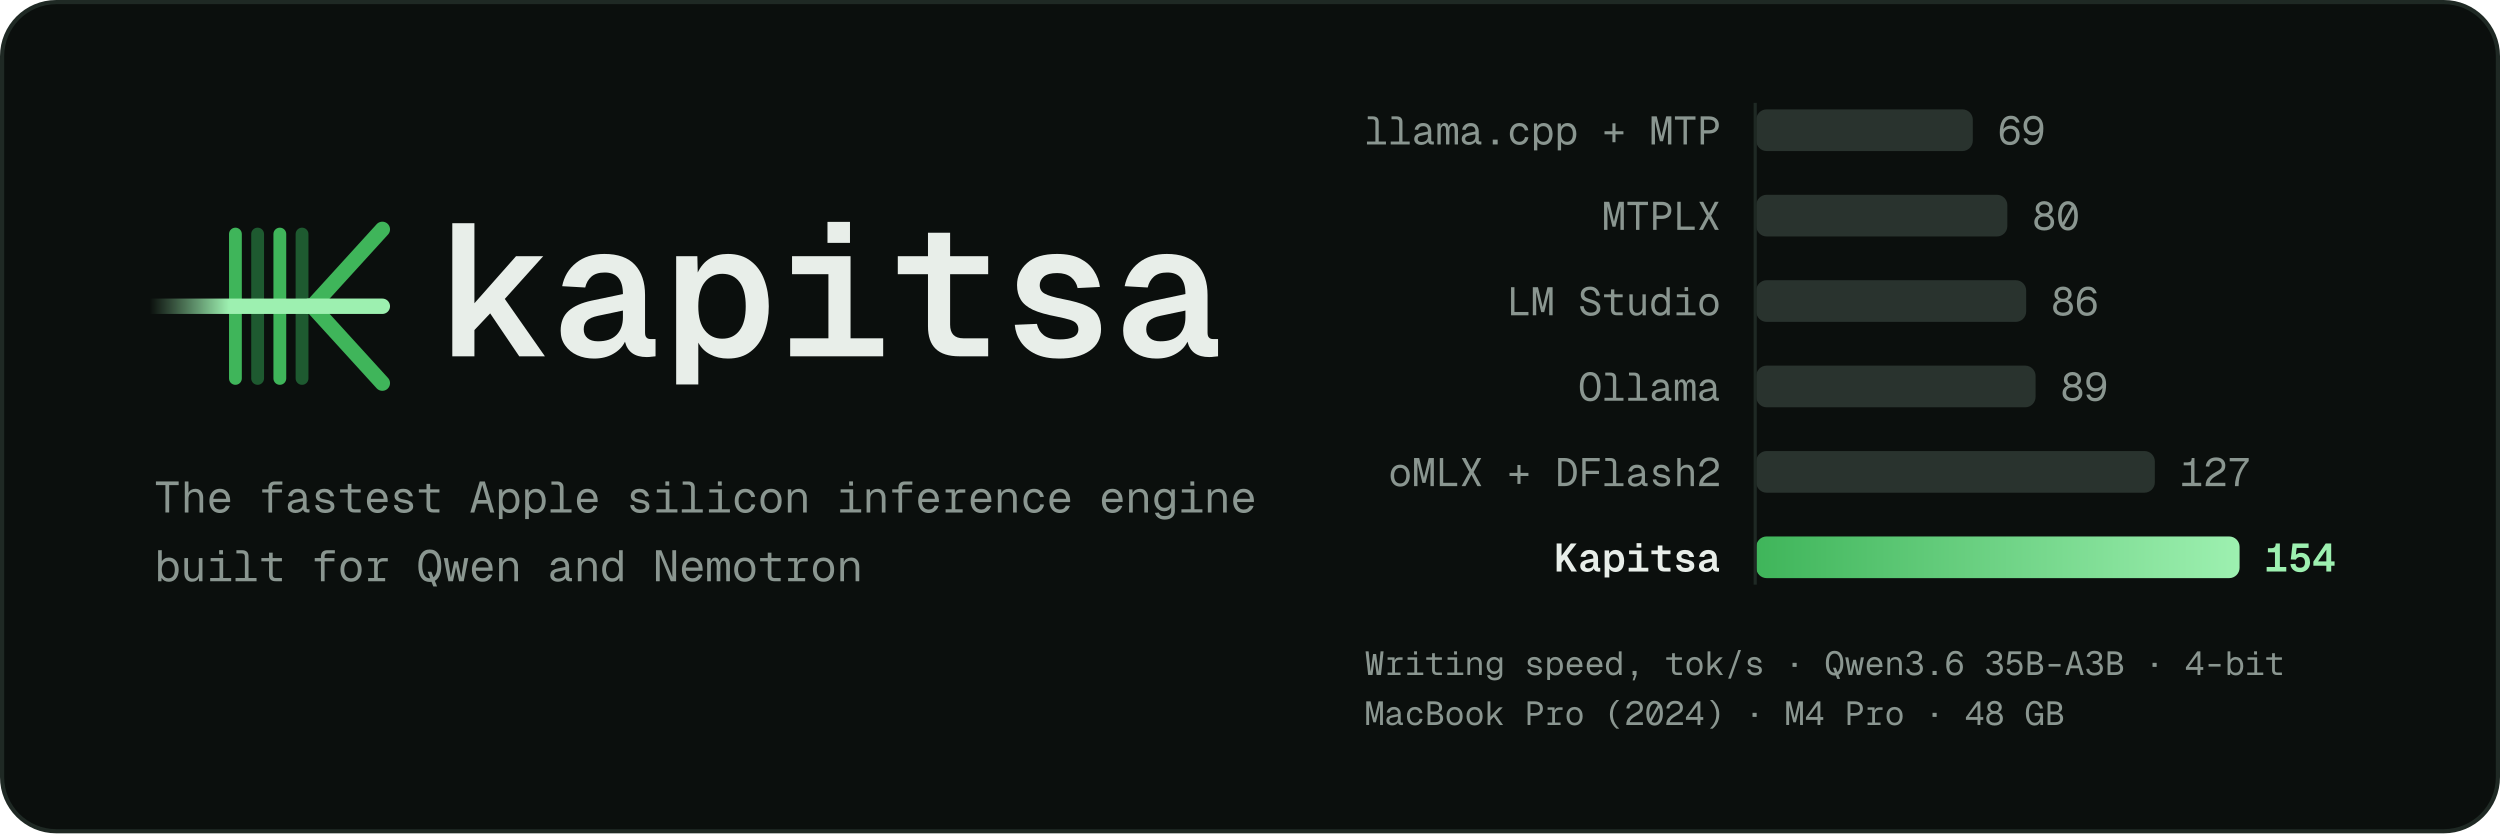
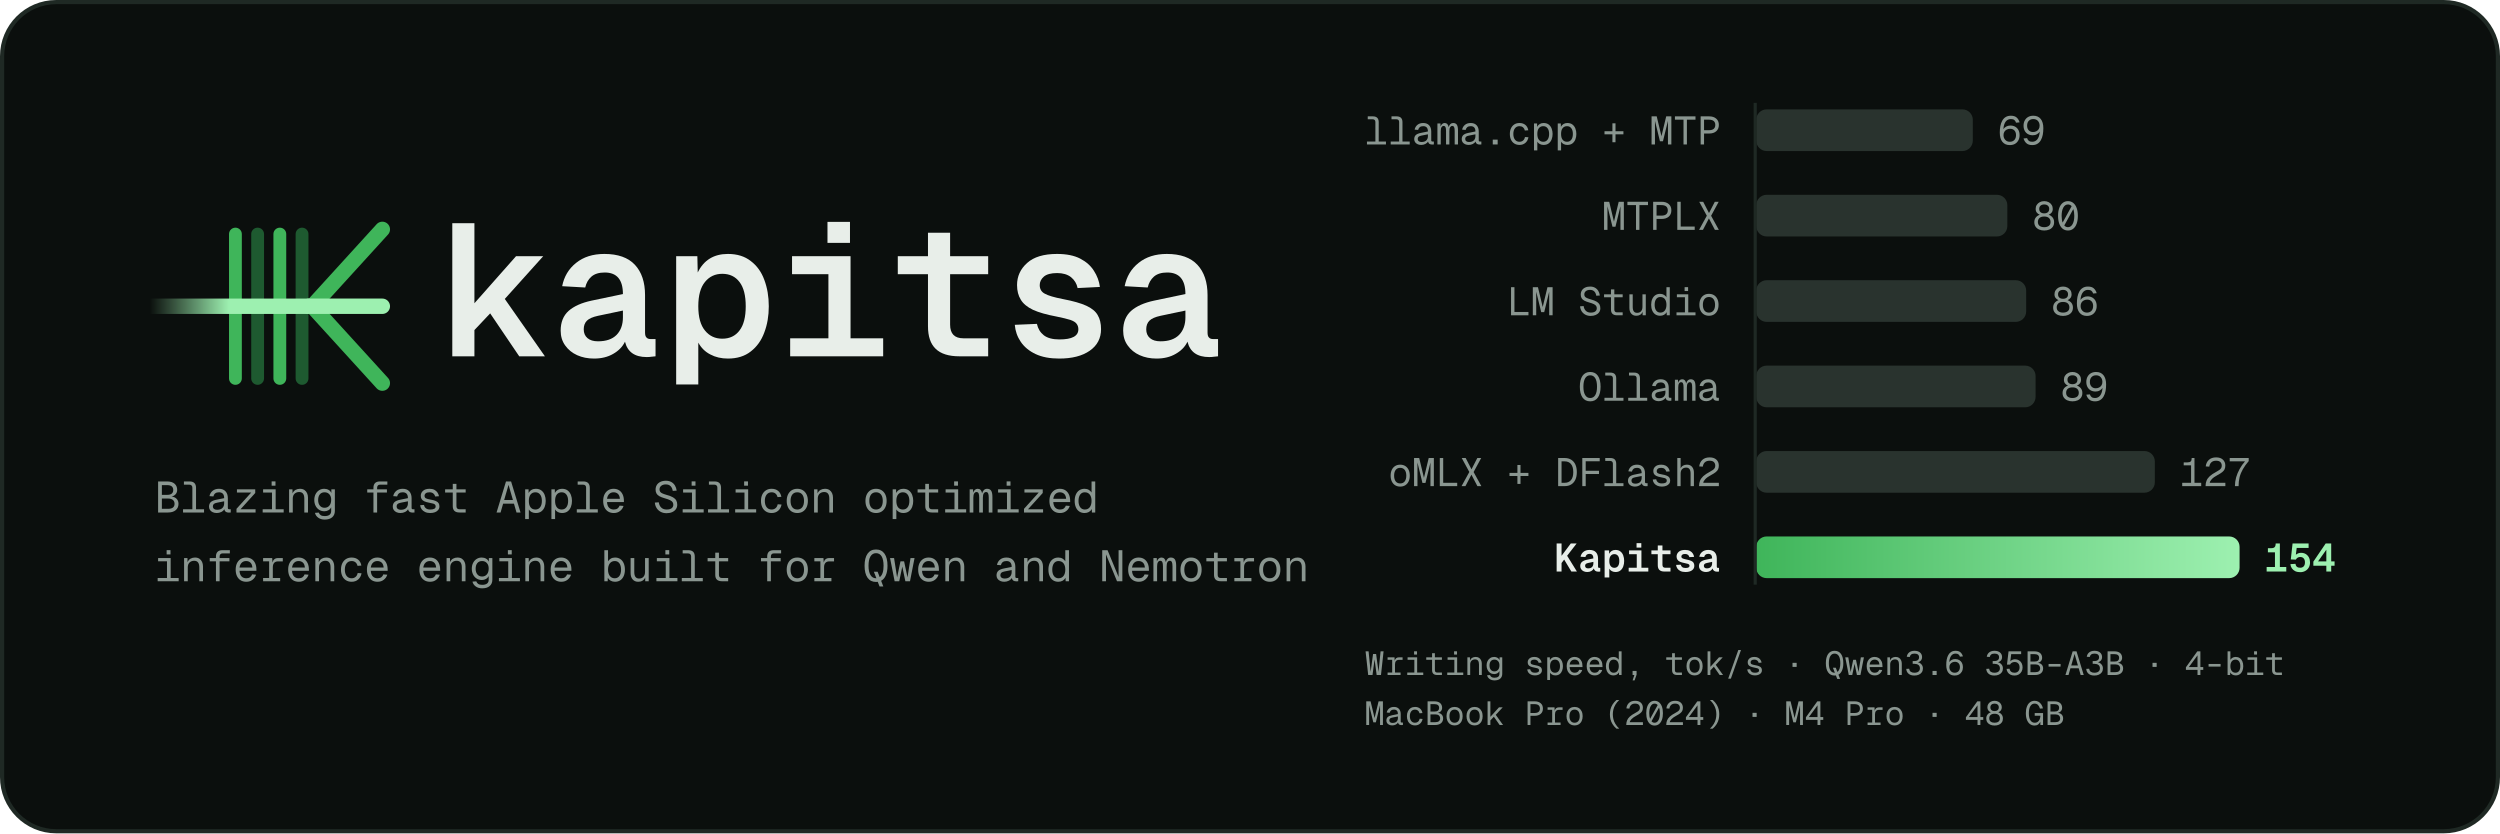
<svg xmlns="http://www.w3.org/2000/svg" width="1200" height="400" viewBox="0 0 1200 400" role="img" aria-labelledby="t d">
  <defs>
    <linearGradient id="hwin" x1="0" x2="46.25" y1="0" y2="0" gradientUnits="userSpaceOnUse">
      <stop offset="0" stop-color="#9DF0B0" stop-opacity="0" />
      <stop offset="1" stop-color="#9DF0B0" />
    </linearGradient>
    <linearGradient id="hwk" x1="0" x2="1" y1="0" y2="0">
      <stop offset="0" stop-color="#3FB55A" />
      <stop offset="1" stop-color="#9DF0B0" />
    </linearGradient>
    <path id="gs0" d="m70 0v710h118v-427l222 251h145l-205-228 214-306h-137l-155 229-84-89v-140z" />
    <path id="gs1" d="m226-12q-50 0-90 18-40 18-64 52-24 33-24 79 0 67 42 105 43 38 123 55l167 35q0 115-97 115-46 0-71-22-25-22-33-58l-123 7q15 77 74 124 59 48 151 48 109 0 163-58 54-58 54-162v-199q0-20 8-27 7-8 22-8h26v-92q-6-1-20-2-13-2-27-2-96 0-116 82-19-40-63-65-43-25-102-25zm21 92q65 0 99 34 34 35 34 94v36l-133-28q-42-9-59-26-17-17-17-46 0-30 20-47 20-17 56-17z" />
    <path id="gs2" d="m64-150v684h113l2-87q48 99 161 99 74 0 122-38 49-37 72-100 24-64 24-141 0-77-24-140-23-63-72-101-48-38-122-38-53 0-94 22-41 21-64 63v-223zm246 244q59 0 92 44 33 43 33 129 0 86-33 129-33 44-92 44-57 0-92-43-36-43-36-130 0-87 36-130 35-43 92-43z" />
    <path id="gs3" d="m72 0v96h204v342h-194v96h312v-438h174v-96zm199 605v112h120v-112z" />
    <path id="gs4" d="m375 0q-86 0-127 40-41 39-41 120v278h-161v96h161v125h118v-125h203v-96h-203v-269q0-73 71-73h132v-96z" />
    <path id="gs5" d="m307-12q-75 0-126 24-51 24-79 65-28 41-32 91l118 5q8-38 37-61 29-22 83-22 101 0 101 54 0 17-9 29-8 12-33 21-25 8-74 18-80 15-126 36-46 22-65 54-20 32-20 78 0 70 54 118 53 48 159 48 76 0 124-25 48-25 73-65 26-40 32-86l-119-6q-7 35-35 58-28 22-74 22-49 0-71-19-22-19-22-45 0-32 27-46 26-15 98-29 79-15 123-35 44-20 61-50 18-30 18-75 0-73-60-115-60-42-163-42z" />
-     <path id="gr6" d="m257 0v626h-217v84h520v-84h-217v-626z" />
-     <path id="gr7" d="m100 0v710h84v-263q21 49 63 72 42 23 96 23 86 0 131-56 46-56 46-145v-341h-84v317q0 151-111 151-64 0-103-39-38-39-38-113v-316z" />
-     <path id="gr8" d="m306-12q-75 0-130 34-54 34-84 96-29 63-29 147 0 84 29 146 30 62 84 97 53 34 126 34 69 0 122-32 53-33 83-95 30-62 30-151v-25h-386q5-85 45-128 41-43 110-43 52 0 86 24 33 25 46 65l90-7q-21-71-80-116-58-46-142-46zm-155 325h294q-6 77-45 113-39 36-98 36-61 0-100-38-40-37-51-111z" />
-     <path id="gr9" d="m212 0v456h-142v74h142v34q0 71 36 108 37 38 112 38h170v-74h-170q-31 0-48-20-16-19-16-52v-34h224v-74h-224v-456z" />
-     <path id="gra" d="m230-12q-50 0-90 18-40 18-63 50-23 33-23 76 0 68 40 106 41 37 128 54l178 36q0 68-30 101-31 33-88 33-55 0-86-24-31-25-43-71l-89 7q15 75 72 122 56 46 146 46 96 0 149-58 53-57 53-158v-220q0-18 8-25 8-7 24-7h34v-74q-16-2-44-2-42 0-68 17-25 17-34 55l-1 5q-21-39-69-63-47-24-104-24zm8 74q81 0 122 41 40 41 40 107v46l-162-32q-54-10-75-30-21-21-21-54 0-37 26-58 25-20 70-20z" />
-     <path id="grb" d="m310-12q-69 0-119 24-50 24-79 64-28 41-32 91l88 6q8-49 44-77 35-28 98-28 59 0 92 17 32 17 32 53 0 23-11 38-11 15-41 26-30 10-88 20-77 14-120 34-44 21-62 52-18 31-18 74 0 69 52 114 52 46 149 46 66 0 111-24 44-23 70-62 26-38 34-84l-88-6q-9 42-42 69-32 27-86 27-58 0-86-23-28-23-28-57 0-40 30-57 30-17 102-29 82-13 127-34 45-20 63-50 18-30 18-74 0-47-28-80-27-34-74-52-48-18-108-18z" />
-     <path id="grc" d="m378 0q-153 0-153 146v310h-175v74h175v124h84v-124h211v-74h-211v-310q0-72 69-72h142v-74z" />
-     <path id="grd" d="m26 0l216 710h116l216-710h-92l-58 202h-248l-58-202zm274 632l-100-346h200z" />
-     <path id="gre" d="m80-150v680h78l1-85q24 47 67 72 42 25 96 25 79 0 130-39 50-39 74-102 24-63 24-136 0-73-24-136-24-63-74-102-51-39-130-39-52 0-94 22-43 22-64 60v-220zm234 218q69 0 108 52 40 52 40 145 0 93-40 145-39 52-108 52-69 0-110-50-40-49-40-147 0-97 40-147 40-50 110-50z" />
-     <path id="grf" d="m60 0v74h213v494q0 32-18 50-18 18-50 18h-125v74h129q148 0 148-148v-488h183v-74z" />
-     <path id="gr10" d="m80 0v74h213v382h-203v74h287v-456h183v-74zm205 613v98h88v-98z" />
-     <path id="gr11" d="m314-12q-74 0-129 34-55 34-85 96-30 63-30 147 0 84 30 146 30 62 85 97 55 34 129 34 89 0 148-48 58-47 74-136l-88-6q-12 53-48 82-35 28-86 28-73 0-114-52-42-53-42-145 0-92 42-145 41-52 114-52 51 0 88 30 38 30 50 90l88-6q-16-88-76-141-61-53-150-53z" />
-     <path id="gr12" d="m300-12q-73 0-128 34-54 34-84 96-30 63-30 147 0 85 30 147 30 62 84 96 55 34 128 34 73 0 128-34 54-34 84-96 30-62 30-147 0-84-30-147-30-62-84-96-55-34-128-34zm0 80q73 0 114 52 40 53 40 145 0 92-40 145-41 52-114 52-73 0-114-52-40-53-40-145 0-92 40-145 41-52 114-52z" />
-     <path id="gr13" d="m84 0v530h77l2-95q21 54 67 81 47 26 102 26 61 0 102-27 40-27 61-73 21-45 21-101v-341h-84v317q0 74-29 113-29 38-89 38-61 0-104-38-42-39-42-113v-317z" />
-     <path id="gr14" d="m90 0v74h138v382h-138v74h208l6-103q25 103 127 103h109v-76h-108q-58 0-89-34-31-35-31-100v-246h168v-74z" />
-     <path id="gr15" d="m297-162q-85 0-145 42-60 42-77 112l88 6q12-37 43-58 30-22 91-22 72 0 111 29 38 29 38 87v86q-19-42-61-67-42-25-94-25-67 0-119 33-53 33-82 91-30 58-30 133 0 76 29 133 29 58 81 91 51 33 117 33 56 0 101-26 44-26 62-70v84h80v-494q0-93-62-146-61-52-171-52zm-2 270q68 0 109 48 41 47 42 129 2 82-40 129-42 48-111 48-70 0-109-48-38-47-38-129 0-82 40-129 39-48 107-48z" />
-     <path id="gr16" d="m333-12q-55 0-98 24-43 24-66 67l-3-79h-76v710h84v-254q19 33 61 60 42 26 98 26 70 0 121-34 51-34 78-96 28-62 28-147 0-85-28-147-27-62-78-96-51-34-121-34zm-5 80q67 0 106 53 38 53 38 144 0 92-38 145-39 52-104 52-73 0-114-52-42-53-42-145 0-91 41-144 41-53 113-53z" />
-     <path id="gr17" d="m263-12q-79 0-126 54-47 53-47 147v341h84v-318q0-77 28-114 27-36 84-36 62 0 98 40 36 41 36 112v316h84v-530h-80v86q-44-98-161-98z" />
-     <path id="gr18" d="m300-16q-126 0-194 96-68 96-68 274 0 179 68 276 68 96 194 96 126 0 194-96 68-97 68-276 0-131-38-218-37-88-108-125l50-130h-86l-41 106q-19-3-39-3zm0 84q4 0 8 0l-58 150h86l48-125q88 63 88 261 0 140-44 214-45 74-128 74-82 0-127-74-45-74-45-214 0-139 45-212 45-74 127-74z" />
-     <path id="gr19" d="m125 0l-105 530h92l69-442 78 368h82l78-368 69 442h92l-104-530h-106l-70 334-70-334z" />
-     <path id="gr1a" d="m267-12q-70 0-121 34-51 34-78 96-28 62-28 147 0 85 28 147 27 62 78 96 51 34 121 34 56 0 98-26 42-27 61-60v254h84v-710h-76l-3 79q-23-43-66-67-43-24-98-24zm5 80q72 0 113 53 41 53 41 144 0 92-41 145-41 52-115 52-65 0-104-52-38-53-38-145 0-91 38-144 39-53 106-53z" />
-     <path id="gr1b" d="m70 0v710h122l252-613v613h86v-710h-122l-252 613v-613z" />
-     <path id="gr1c" d="m40 0v530h77l2-78q14 42 41 66 26 24 64 24 79 0 99-99l1-6q13 49 42 77 30 28 72 28 64 0 93-44 29-44 29-146v-352h-84v340q0 71-15 100-15 28-47 28-31 0-52-31-20-31-20-99v-338h-84v340q0 68-14 98-15 30-48 30-31 0-52-31-20-31-20-99v-338z" />
-     <path id="gr1d" d="m238 0v122h124v-122z" />
-     <path id="gr1e" d="m61 256v78h200v200h78v-200h200v-78h-200v-200h-78v200z" />
-     <path id="gr1f" d="m262 80l-126 517v-597h-86v710h130l120-501 120 501h130v-710h-86v597l-126-517z" />
-     <path id="gr20" d="m90 0v710h216q111 0 178-58 66-57 66-159 0-102-66-159-67-58-178-58h-130v-276zm86 360h120q84 0 124 34 40 35 40 99 0 65-40 99-40 34-124 34h-120z" />
-     <path id="gr21" d="m302-16q-120 0-186 82-66 82-66 234 0 88 14 165 15 77 48 135 32 59 86 92 53 34 132 34 95 0 147-46 52-47 73-122l-90-8q-12 42-42 67-29 25-88 25-80 0-129-62-49-62-60-186l-1-7q26 39 72 65 45 26 106 26 70 0 122-30 52-30 81-84 29-55 29-128 0-78-32-134-31-57-86-88-56-30-130-30zm2 84q70 0 113 44 43 45 43 124 0 74-40 117-41 43-108 43-48 0-86-20-38-19-60-55-22-36-22-85 0-73 44-120 43-48 116-48z" />
-     <path id="gr22" d="m298 726q120 0 186-82 66-82 66-234 0-88-14-165-15-77-48-135-32-59-86-92-53-34-132-34-94 0-146 46-53 47-74 122l90 8q12-42 42-67 30-25 88-25 80 0 129 62 49 62 60 186l1 7q-26-39-72-65-45-26-106-26-70 0-122 30-52 30-81 84-29 55-29 128 0 78 32 134 31 57 87 88 56 30 129 30zm-2-84q-70 0-113-44-43-44-43-124 0-73 40-116 41-44 108-44 48 0 86 20 38 19 60 55 22 36 22 85 0 74-43 121-43 47-117 47z" />
-     <path id="gr23" d="m100 0v710h86v-626h354v-84z" />
-     <path id="gr24" d="m50 0l196 357-192 353h100l147-285 147 285h98l-192-354 196-356h-100l-151 289-151-289z" />
-     <path id="gr25" d="m300-16q-70 0-127 24-57 24-90 71-33 47-33 116 0 69 37 117 37 48 100 70-47 19-75 56-28 36-28 93 0 56 28 100 28 44 76 69 49 26 112 26 63 0 112-26 49-25 76-69 28-44 28-100 0-57-28-93-28-37-75-56 63-22 100-70 37-48 37-117 0-69-33-116-33-47-89-71-57-24-128-24zm0 433q57 0 92 29 34 28 34 85 0 51-34 81-33 30-92 30-58 0-92-30-34-30-34-81 0-57 34-85 35-29 92-29zm0-349q70 0 115 32 45 33 45 100 0 62-40 100-40 37-120 37-79 0-120-37-40-38-40-100 0-67 45-100 45-32 115-32z" />
-     <path id="gr26" d="m300-16q-77 0-134 45-56 45-86 128-30 83-30 197 0 115 30 198 30 83 86 128 57 46 134 46 78 0 134-46 56-45 86-128 30-83 30-198 0-114-30-197-30-83-86-128-56-45-134-45zm-160 370q0-100 25-170l228 415q-39 43-93 43-74 0-117-78-43-77-43-210zm160-286q74 0 117 78 43 77 43 208 0 101-25 171l-228-414q39-43 93-43z" />
-     <path id="gr27" d="m311-16q-75 0-133 31-58 31-93 85-35 55-41 127l90 6q11-79 58-122 46-43 121-43 74 0 113 28 40 29 40 81 0 34-16 59-15 24-58 46-42 21-125 44-74 21-119 46-46 26-66 62-21 37-21 90 0 60 29 106 28 45 81 70 53 26 126 26 73 0 125-30 52-29 82-80 31-51 39-116l-90-6q-9 65-47 106-39 42-111 42-66 0-105-32-39-31-39-82 0-33 15-54 14-22 51-38 37-17 104-36 87-24 139-54 51-30 74-71 22-41 22-100 0-56-31-99-31-44-86-68-55-24-128-24z" />
-     <path id="gr28" d="m300-16q-126 0-194 96-68 96-68 274 0 179 68 276 68 96 194 96 126 0 194-96 68-97 68-276 0-178-68-274-68-96-194-96zm0 84q83 0 128 74 44 73 44 212 0 140-44 214-45 74-128 74-82 0-127-74-45-74-45-214 0-139 45-212 45-74 127-74z" />
-     <path id="gr29" d="m90 0v710h168q92 0 160-42 69-41 106-120 38-80 38-194 0-114-38-193-37-79-106-120-68-41-160-41zm86 84h77q104 0 161 68 58 67 58 202 0 135-58 204-57 68-161 68h-77z" />
-     <path id="gr2a" d="m100 0v710h440v-82h-354v-240h336v-82h-336v-306z" />
-     <path id="gr2b" d="m50 0q0 75 24 136 23 60 82 115 60 55 166 111 49 26 79 48 30 22 44 47 14 25 14 61 0 55-35 90-36 34-107 34-75 0-119-39-43-39-54-111l-90 6q12 104 80 166 68 62 183 62 110 0 171-57 61-57 61-149 0-54-18-94-18-39-61-73-42-34-116-73-96-51-146-103-49-52-52-93h394v-84z" />
-     <path id="gr2c" d="m60 0v84h224v442h-186v74h96q57 0 82 25 24 25 24 85h70v-626h170v-84z" />
-     <path id="gr2d" d="m192 0q0 110 30 220 31 109 88 212 57 103 136 194h-386v84h480v-78q-89-102-146-202-57-99-84-204-26-106-26-226z" />
-     <path id="gs2e" d="m52 0v710h124v-312l234 312h148l-241-311 247-399h-140l-182 302-66-86v-216z" />
-     <path id="gs2f" d="m52 0v114h210v372h-178v104h84q60 0 86 27 26 27 26 93h106v-596h162v-114z" />
-     <path id="gs30" d="m299-16q-73 0-127 26-53 27-84 73-31 46-36 104l128 8q13-99 119-99 56 0 89 35 32 35 32 100 0 65-32 101-32 36-88 36-36 0-66-18-30-19-43-49l-129 5 45 404h405v-114h-301l-21-172q26 24 60 36 33 13 70 13 70 0 121-31 51-32 79-86 28-55 28-125 0-73-32-129-31-55-87-86-56-32-130-32z" />
-     <path id="gs31" d="m360 0v146h-328v104l312 460h139v-454h85v-110h-85v-146zm-210 256h210v295z" />
-     <path id="gr32" d="m108 0l-78 710h90l62-617 72 537h92l72-537 62 617h90l-78-710h-130l-62 469-62-469z" />
-     <path id="gr33" d="m240-162l54 162h-54v122h120v-112l-60-172z" />
-     <path id="gr34" d="m90 0v710h84v-465l258 285h112l-209-225 219-305h-102l-174 248-104-110v-138z" />
-     <path id="gr35" d="m108-110l304 860h80l-304-860z" />
-     <path id="gr36" d="m238 243v122h124v-122z" />
-     <path id="gr37" d="m294-16q-115 0-177 56-62 55-67 143l89 6q6-65 49-93 42-28 106-28 43 0 81 12 38 13 61 42 24 28 24 76 0 71-46 104-46 33-115 33h-56v84h56q37 0 68 11 31 11 49 36 19 24 19 64 0 55-35 84-35 28-101 28-67 0-101-27-35-27-42-74l-90 6q10 80 70 129 60 50 163 50 104 0 165-52 61-51 61-140 0-114-123-152 69-19 108-68 40-48 40-116 0-68-33-116-33-48-91-73-58-25-132-25z" />
-     <path id="gr38" d="m298-16q-69 0-120 25-52 25-82 70-31 45-36 104l90 6q8-60 48-91 39-30 100-30 69 0 110 42 42 43 42 118 0 75-40 118-39 44-110 44-42 0-80-20-39-21-56-59h-92l47 399h378v-84h-299l-26-214q26 30 64 45 38 15 76 15 68 0 120-32 51-31 80-86 28-55 28-126 0-71-31-126-31-56-85-87-55-31-126-31z" />
-     <path id="gr39" d="m90 0v710h200q117 0 176-52 60-52 60-142 0-58-35-98-35-41-94-52 75-10 117-54 42-45 42-114 0-92-64-145-64-53-177-53zm86 403h118q74 0 108 29 34 29 34 82 0 54-34 83-34 29-108 29h-118zm0-319h140q77 0 114 30 36 30 36 84 0 57-38 89-38 32-112 32h-140z" />
-     <path id="gr3a" d="m120 252v79h360v-79z" />
-     <path id="gr3b" d="m388 0v154h-348v78l342 478h92v-472h86v-84h-86v-154zm-260 238h260v352z" />
-     <path id="gr3c" d="m356-110q-78 69-120 140-43 72-60 144-16 73-16 146 0 73 16 146 17 72 60 144 42 71 120 140h84q-75-71-117-143-42-72-59-143-17-72-17-144 0-72 17-144 17-71 59-142 42-72 117-144z" />
-     <path id="gr3d" d="m244-110h-84q75 72 117 144 42 71 59 142 17 72 17 144 0 72-17 144-17 71-59 143-42 72-117 143h84q78-69 120-140 43-72 60-144 16-73 16-146 0-73-16-146-17-72-60-144-42-71-120-140z" />
-     <path id="gr3e" d="m298-16q-75 0-134 42-58 41-92 124-34 82-34 204 0 115 32 198 31 83 90 128 59 46 142 46 65 0 116-29 50-29 84-81 34-51 49-118l-90-6q-17 66-57 108-39 42-102 42-83 0-128-75-46-75-46-213 0-137 46-212 47-74 132-74 76 0 120 58 45 59 48 151h-170v82h250v-359h-80l-2 98q-25-52-66-83-42-31-108-31z" />
+     <path id="gr6" d="m90 0v710h200q117 0 176-52 60-52 60-142 0-58-35-98-35-41-94-52 75-10 117-54 42-45 42-114 0-92-64-145-64-53-177-53zm86 403h118q74 0 108 29 34 29 34 82 0 54-34 83-34 29-108 29h-118zm0-319h140q77 0 114 30 36 30 36 84 0 57-38 89-38 32-112 32h-140z" />
+     <path id="gr7" d="m60 0v74h213v494q0 32-18 50-18 18-50 18h-125v74h129q148 0 148-148v-488h183v-74z" />
+     <path id="gr8" d="m230-12q-50 0-90 18-40 18-63 50-23 33-23 76 0 68 40 106 41 37 128 54l178 36q0 68-30 101-31 33-88 33-55 0-86-24-31-25-43-71l-89 7q15 75 72 122 56 46 146 46 96 0 149-58 53-57 53-158v-220q0-18 8-25 8-7 24-7h34v-74q-16-2-44-2-42 0-68 17-25 17-34 55l-1 5q-21-39-69-63-47-24-104-24zm8 74q81 0 122 41 40 41 40 107v46l-162-32q-54-10-75-30-21-21-21-54 0-37 26-58 25-20 70-20z" />
+     <path id="gr9" d="m82 0v84l336 372h-326v74h418v-84l-336-372h344v-74z" />
+     <path id="gra" d="m80 0v74h213v382h-203v74h287v-456h183v-74zm205 613v98h88v-98z" />
+     <path id="grb" d="m84 0v530h77l2-95q21 54 67 81 47 26 102 26 61 0 102-27 40-27 61-73 21-45 21-101v-341h-84v317q0 74-29 113-29 38-89 38-61 0-104-38-42-39-42-113v-317z" />
+     <path id="grc" d="m297-162q-85 0-145 42-60 42-77 112l88 6q12-37 43-58 30-22 91-22 72 0 111 29 38 29 38 87v86q-19-42-61-67-42-25-94-25-67 0-119 33-53 33-82 91-30 58-30 133 0 76 29 133 29 58 81 91 51 33 117 33 56 0 101-26 44-26 62-70v84h80v-494q0-93-62-146-61-52-171-52zm-2 270q68 0 109 48 41 47 42 129 2 82-40 129-42 48-111 48-70 0-109-48-38-47-38-129 0-82 40-129 39-48 107-48z" />
+     <path id="grd" d="m212 0v456h-142v74h142v34q0 71 36 108 37 38 112 38h170v-74h-170q-31 0-48-20-16-19-16-52v-34h224v-74h-224v-456z" />
+     <path id="gre" d="m310-12q-69 0-119 24-50 24-79 64-28 41-32 91l88 6q8-49 44-77 35-28 98-28 59 0 92 17 32 17 32 53 0 23-11 38-11 15-41 26-30 10-88 20-77 14-120 34-44 21-62 52-18 31-18 74 0 69 52 114 52 46 149 46 66 0 111-24 44-23 70-62 26-38 34-84l-88-6q-9 42-42 69-32 27-86 27-58 0-86-23-28-23-28-57 0-40 30-57 30-17 102-29 82-13 127-34 45-20 63-50 18-30 18-74 0-47-28-80-27-34-74-52-48-18-108-18z" />
+     <path id="grf" d="m378 0q-153 0-153 146v310h-175v74h175v124h84v-124h211v-74h-211v-310q0-72 69-72h142v-74z" />
+     <path id="gr10" d="m26 0l216 710h116l216-710h-92l-58 202h-248l-58-202zm274 632l-100-346h200z" />
+     <path id="gr11" d="m80-150v680h78l1-85q24 47 67 72 42 25 96 25 79 0 130-39 50-39 74-102 24-63 24-136 0-73-24-136-24-63-74-102-51-39-130-39-52 0-94 22-43 22-64 60v-220zm234 218q69 0 108 52 40 52 40 145 0 93-40 145-39 52-108 52-69 0-110-50-40-49-40-147 0-97 40-147 40-50 110-50z" />
+     <path id="gr12" d="m306-12q-75 0-130 34-54 34-84 96-29 63-29 147 0 84 29 146 30 62 84 97 53 34 126 34 69 0 122-32 53-33 83-95 30-62 30-151v-25h-386q5-85 45-128 41-43 110-43 52 0 86 24 33 25 46 65l90-7q-21-71-80-116-58-46-142-46zm-155 325h294q-6 77-45 113-39 36-98 36-61 0-100-38-40-37-51-111z" />
+     <path id="gr13" d="m311-16q-75 0-133 31-58 31-93 85-35 55-41 127l90 6q11-79 58-122 46-43 121-43 74 0 113 28 40 29 40 81 0 34-16 59-15 24-58 46-42 21-125 44-74 21-119 46-46 26-66 62-21 37-21 90 0 60 29 106 28 45 81 70 53 26 126 26 73 0 125-30 52-29 82-80 31-51 39-116l-90-6q-9 65-47 106-39 42-111 42-66 0-105-32-39-31-39-82 0-33 15-54 14-22 51-38 37-17 104-36 87-24 139-54 51-30 74-71 22-41 22-100 0-56-31-99-31-44-86-68-55-24-128-24z" />
+     <path id="gr14" d="m314-12q-74 0-129 34-55 34-85 96-30 63-30 147 0 84 30 146 30 62 85 97 55 34 129 34 89 0 148-48 58-47 74-136l-88-6q-12 53-48 82-35 28-86 28-73 0-114-52-42-53-42-145 0-92 42-145 41-52 114-52 51 0 88 30 38 30 50 90l88-6q-16-88-76-141-61-53-150-53z" />
+     <path id="gr15" d="m300-12q-73 0-128 34-54 34-84 96-30 63-30 147 0 85 30 147 30 62 84 96 55 34 128 34 73 0 128-34 54-34 84-96 30-62 30-147 0-84-30-147-30-62-84-96-55-34-128-34zm0 80q73 0 114 52 40 53 40 145 0 92-40 145-41 52-114 52-73 0-114-52-40-53-40-145 0-92 40-145 41-52 114-52z" />
+     <path id="gr16" d="m40 0v530h77l2-78q14 42 41 66 26 24 64 24 79 0 99-99l1-6q13 49 42 77 30 28 72 28 64 0 93-44 29-44 29-146v-352h-84v340q0 71-15 100-15 28-47 28-31 0-52-31-20-31-20-99v-338h-84v340q0 68-14 98-15 30-48 30-31 0-52-31-20-31-20-99v-338z" />
+     <path id="gr17" d="m267-12q-70 0-121 34-51 34-78 96-28 62-28 147 0 85 28 147 27 62 78 96 51 34 121 34 56 0 98-26 42-27 61-60v254h84v-710h-76l-3 79q-23-43-66-67-43-24-98-24zm5 80q72 0 113 53 41 53 41 144 0 92-41 145-41 52-115 52-65 0-104-52-38-53-38-145 0-91 38-144 39-53 106-53z" />
+     <path id="gr18" d="m90 0v74h138v382h-138v74h208l6-103q25 103 127 103h109v-76h-108q-58 0-89-34-31-35-31-100v-246h168v-74z" />
+     <path id="gr19" d="m333-12q-55 0-98 24-43 24-66 67l-3-79h-76v710h84v-254q19 33 61 60 42 26 98 26 70 0 121-34 51-34 78-96 28-62 28-147 0-85-28-147-27-62-78-96-51-34-121-34zm-5 80q67 0 106 53 38 53 38 144 0 92-38 145-39 52-104 52-73 0-114-52-42-53-42-145 0-91 41-144 41-53 113-53z" />
+     <path id="gr1a" d="m263-12q-79 0-126 54-47 53-47 147v341h84v-318q0-77 28-114 27-36 84-36 62 0 98 40 36 41 36 112v316h84v-530h-80v86q-44-98-161-98z" />
+     <path id="gr1b" d="m300-16q-126 0-194 96-68 96-68 274 0 179 68 276 68 96 194 96 126 0 194-96 68-97 68-276 0-131-38-218-37-88-108-125l50-130h-86l-41 106q-19-3-39-3zm0 84q4 0 8 0l-58 150h86l48-125q88 63 88 261 0 140-44 214-45 74-128 74-82 0-127-74-45-74-45-214 0-139 45-212 45-74 127-74z" />
+     <path id="gr1c" d="m125 0l-105 530h92l69-442 78 368h82l78-368 69 442h92l-104-530h-106l-70 334-70-334z" />
+     <path id="gr1d" d="m70 0v710h122l252-613v613h86v-710h-122l-252 613v-613z" />
+     <path id="gr1e" d="m238 0v122h124v-122z" />
+     <path id="gr1f" d="m61 256v78h200v200h78v-200h200v-78h-200v-200h-78v200z" />
+     <path id="gr20" d="m262 80l-126 517v-597h-86v710h130l120-501 120 501h130v-710h-86v597l-126-517z" />
+     <path id="gr21" d="m257 0v626h-217v84h520v-84h-217v-626z" />
+     <path id="gr22" d="m90 0v710h216q111 0 178-58 66-57 66-159 0-102-66-159-67-58-178-58h-130v-276zm86 360h120q84 0 124 34 40 35 40 99 0 65-40 99-40 34-124 34h-120z" />
+     <path id="gr23" d="m302-16q-120 0-186 82-66 82-66 234 0 88 14 165 15 77 48 135 32 59 86 92 53 34 132 34 95 0 147-46 52-47 73-122l-90-8q-12 42-42 67-29 25-88 25-80 0-129-62-49-62-60-186l-1-7q26 39 72 65 45 26 106 26 70 0 122-30 52-30 81-84 29-55 29-128 0-78-32-134-31-57-86-88-56-30-130-30zm2 84q70 0 113 44 43 45 43 124 0 74-40 117-41 43-108 43-48 0-86-20-38-19-60-55-22-36-22-85 0-73 44-120 43-48 116-48z" />
+     <path id="gr24" d="m298 726q120 0 186-82 66-82 66-234 0-88-14-165-15-77-48-135-32-59-86-92-53-34-132-34-94 0-146 46-53 47-74 122l90 8q12-42 42-67 30-25 88-25 80 0 129 62 49 62 60 186l1 7q-26-39-72-65-45-26-106-26-70 0-122 30-52 30-81 84-29 55-29 128 0 78 32 134 31 57 87 88 56 30 129 30zm-2-84q-70 0-113-44-43-44-43-124 0-73 40-116 41-44 108-44 48 0 86 20 38 19 60 55 22 36 22 85 0 74-43 121-43 47-117 47z" />
+     <path id="gr25" d="m100 0v710h86v-626h354v-84z" />
+     <path id="gr26" d="m50 0l196 357-192 353h100l147-285 147 285h98l-192-354 196-356h-100l-151 289-151-289z" />
+     <path id="gr27" d="m300-16q-70 0-127 24-57 24-90 71-33 47-33 116 0 69 37 117 37 48 100 70-47 19-75 56-28 36-28 93 0 56 28 100 28 44 76 69 49 26 112 26 63 0 112-26 49-25 76-69 28-44 28-100 0-57-28-93-28-37-75-56 63-22 100-70 37-48 37-117 0-69-33-116-33-47-89-71-57-24-128-24zm0 433q57 0 92 29 34 28 34 85 0 51-34 81-33 30-92 30-58 0-92-30-34-30-34-81 0-57 34-85 35-29 92-29zm0-349q70 0 115 32 45 33 45 100 0 62-40 100-40 37-120 37-79 0-120-37-40-38-40-100 0-67 45-100 45-32 115-32z" />
+     <path id="gr28" d="m300-16q-77 0-134 45-56 45-86 128-30 83-30 197 0 115 30 198 30 83 86 128 57 46 134 46 78 0 134-46 56-45 86-128 30-83 30-198 0-114-30-197-30-83-86-128-56-45-134-45zm-160 370q0-100 25-170l228 415q-39 43-93 43-74 0-117-78-43-77-43-210zm160-286q74 0 117 78 43 77 43 208 0 101-25 171l-228-414q39-43 93-43z" />
+     <path id="gr29" d="m300-16q-126 0-194 96-68 96-68 274 0 179 68 276 68 96 194 96 126 0 194-96 68-97 68-276 0-178-68-274-68-96-194-96zm0 84q83 0 128 74 44 73 44 212 0 140-44 214-45 74-128 74-82 0-127-74-45-74-45-214 0-139 45-212 45-74 127-74z" />
+     <path id="gr2a" d="m90 0v710h168q92 0 160-42 69-41 106-120 38-80 38-194 0-114-38-193-37-79-106-120-68-41-160-41zm86 84h77q104 0 161 68 58 67 58 202 0 135-58 204-57 68-161 68h-77z" />
+     <path id="gr2b" d="m100 0v710h440v-82h-354v-240h336v-82h-336v-306z" />
+     <path id="gr2c" d="m100 0v710h84v-263q21 49 63 72 42 23 96 23 86 0 131-56 46-56 46-145v-341h-84v317q0 151-111 151-64 0-103-39-38-39-38-113v-316z" />
+     <path id="gr2d" d="m50 0q0 75 24 136 23 60 82 115 60 55 166 111 49 26 79 48 30 22 44 47 14 25 14 61 0 55-35 90-36 34-107 34-75 0-119-39-43-39-54-111l-90 6q12 104 80 166 68 62 183 62 110 0 171-57 61-57 61-149 0-54-18-94-18-39-61-73-42-34-116-73-96-51-146-103-49-52-52-93h394v-84z" />
+     <path id="gr2e" d="m60 0v84h224v442h-186v74h96q57 0 82 25 24 25 24 85h70v-626h170v-84z" />
+     <path id="gr2f" d="m192 0q0 110 30 220 31 109 88 212 57 103 136 194h-386v84h480v-78q-89-102-146-202-57-99-84-204-26-106-26-226z" />
+     <path id="gs30" d="m52 0v710h124v-312l234 312h148l-241-311 247-399h-140l-182 302-66-86v-216z" />
+     <path id="gs31" d="m52 0v114h210v372h-178v104h84q60 0 86 27 26 27 26 93h106v-596h162v-114z" />
+     <path id="gs32" d="m299-16q-73 0-127 26-53 27-84 73-31 46-36 104l128 8q13-99 119-99 56 0 89 35 32 35 32 100 0 65-32 101-32 36-88 36-36 0-66-18-30-19-43-49l-129 5 45 404h405v-114h-301l-21-172q26 24 60 36 33 13 70 13 70 0 121-31 51-32 79-86 28-55 28-125 0-73-32-129-31-55-87-86-56-32-130-32z" />
+     <path id="gs33" d="m360 0v146h-328v104l312 460h139v-454h85v-110h-85v-146zm-210 256h210v295z" />
+     <path id="gr34" d="m108 0l-78 710h90l62-617 72 537h92l72-537 62 617h90l-78-710h-130l-62 469-62-469z" />
+     <path id="gr35" d="m240-162l54 162h-54v122h120v-112l-60-172z" />
+     <path id="gr36" d="m90 0v710h84v-465l258 285h112l-209-225 219-305h-102l-174 248-104-110v-138z" />
+     <path id="gr37" d="m108-110l304 860h80l-304-860z" />
+     <path id="gr38" d="m238 243v122h124v-122z" />
+     <path id="gr39" d="m294-16q-115 0-177 56-62 55-67 143l89 6q6-65 49-93 42-28 106-28 43 0 81 12 38 13 61 42 24 28 24 76 0 71-46 104-46 33-115 33h-56v84h56q37 0 68 11 31 11 49 36 19 24 19 64 0 55-35 84-35 28-101 28-67 0-101-27-35-27-42-74l-90 6q10 80 70 129 60 50 163 50 104 0 165-52 61-51 61-140 0-114-123-152 69-19 108-68 40-48 40-116 0-68-33-116-33-48-91-73-58-25-132-25z" />
+     <path id="gr3a" d="m298-16q-69 0-120 25-52 25-82 70-31 45-36 104l90 6q8-60 48-91 39-30 100-30 69 0 110 42 42 43 42 118 0 75-40 118-39 44-110 44-42 0-80-20-39-21-56-59h-92l47 399h378v-84h-299l-26-214q26 30 64 45 38 15 76 15 68 0 120-32 51-31 80-86 28-55 28-126 0-71-31-126-31-56-85-87-55-31-126-31z" />
+     <path id="gr3b" d="m120 252v79h360v-79z" />
+     <path id="gr3c" d="m388 0v154h-348v78l342 478h92v-472h86v-84h-86v-154zm-260 238h260v352z" />
+     <path id="gr3d" d="m356-110q-78 69-120 140-43 72-60 144-16 73-16 146 0 73 16 146 17 72 60 144 42 71 120 140h84q-75-71-117-143-42-72-59-143-17-72-17-144 0-72 17-144 17-71 59-142 42-72 117-144z" />
+     <path id="gr3e" d="m244-110h-84q75 72 117 144 42 71 59 142 17 72 17 144 0 72-17 144-17 71-59 143-42 72-117 143h84q78-69 120-140 43-72 60-144 16-73 16-146 0-73-16-146-17-72-60-144-42-71-120-140z" />
+     <path id="gr3f" d="m298-16q-75 0-134 42-58 41-92 124-34 82-34 204 0 115 32 198 31 83 90 128 59 46 142 46 65 0 116-29 50-29 84-81 34-51 49-118l-90-6q-17 66-57 108-39 42-102 42-83 0-128-75-46-75-46-213 0-137 46-212 47-74 132-74 76 0 120 58 45 59 48 151h-170v82h250v-359h-80l-2 98q-25-52-66-83-42-31-108-31z" />
  </defs>
  <rect x="1" y="1" width="1198" height="398" rx="26" fill="#0B0F0D" stroke="#1F2924" stroke-width="2" />
  <g transform="translate(72 106) scale(0.82)" fill="none">
    <path d="M0 50H46.75" stroke="url(#hwin)" stroke-width="9" />
    <rect x="46.25" y="4" width="7.5" height="92" rx="3.75" fill="#3FB55A" />
    <rect x="59.25" y="4" width="7.5" height="92" rx="3.75" fill="#1E5A30" />
    <rect x="72.25" y="4" width="7.5" height="92" rx="3.75" fill="#3FB55A" />
    <rect x="85.25" y="4" width="7.5" height="92" rx="3.75" fill="#1E5A30" />
    <path d="M46.25 50H95" stroke="#9DF0B0" stroke-width="9" />
    <path d="M95 50L136 5M95 50L136 95" stroke="#3FB55A" stroke-width="9" stroke-linecap="round" />
    <path d="M93 50H136" stroke="#9DF0B0" stroke-width="9" stroke-linecap="round" />
  </g>
  <g transform="translate(210.8 171.03) scale(0.09 -0.09)" fill="#E8EEE9">
    <use href="#gs0" />
    <use href="#gs1" x="600" />
    <use href="#gs2" x="1200" />
    <use href="#gs3" x="1800" />
    <use href="#gs4" x="2400" />
    <use href="#gs5" x="3000" />
    <use href="#gs1" x="3600" />
  </g>
  <g transform="translate(74 246) scale(0.021 -0.021)" fill="#8A9690">
    <use href="#gr6" />
    <use href="#gr7" x="600" />
    <use href="#gr8" x="1200" />
-     <use href="#gr9" x="2400" />
-     <use href="#gra" x="3000" />
+     <use href="#gr9" x="1800" />
+     <use href="#gra" x="2400" />
+     <use href="#grb" x="3000" />
+     <use href="#grc" x="3600" />
+     <use href="#grd" x="4800" />
+     <use href="#gr8" x="5400" />
+     <use href="#gre" x="6000" />
+     <use href="#grf" x="6600" />
+     <use href="#gr10" x="7800" />
+     <use href="#gr11" x="8400" />
+     <use href="#gr11" x="9000" />
+     <use href="#gr7" x="9600" />
+     <use href="#gr12" x="10200" />
+     <use href="#gr13" x="11400" />
+     <use href="#gra" x="12000" />
+     <use href="#gr7" x="12600" />
+     <use href="#gra" x="13200" />
+     <use href="#gr14" x="13800" />
+     <use href="#gr15" x="14400" />
+     <use href="#grb" x="15000" />
+     <use href="#gr15" x="16200" />
+     <use href="#gr11" x="16800" />
+     <use href="#grf" x="17400" />
+     <use href="#gra" x="18000" />
+     <use href="#gr16" x="18600" />
+     <use href="#gra" x="19200" />
+     <use href="#gr9" x="19800" />
+     <use href="#gr12" x="20400" />
+     <use href="#gr17" x="21000" />
+   </g>
+   <g transform="translate(74 279) scale(0.021 -0.021)" fill="#8A9690">
+     <use href="#gra" />
+     <use href="#grb" x="600" />
+     <use href="#grd" x="1200" />
+     <use href="#gr12" x="1800" />
+     <use href="#gr18" x="2400" />
+     <use href="#gr12" x="3000" />
    <use href="#grb" x="3600" />
-     <use href="#grc" x="4200" />
-     <use href="#gr8" x="4800" />
-     <use href="#grb" x="5400" />
-     <use href="#grc" x="6000" />
-     <use href="#grd" x="7200" />
-     <use href="#gre" x="7800" />
-     <use href="#gre" x="8400" />
-     <use href="#grf" x="9000" />
-     <use href="#gr8" x="9600" />
-     <use href="#grb" x="10800" />
-     <use href="#gr10" x="11400" />
-     <use href="#grf" x="12000" />
-     <use href="#gr10" x="12600" />
-     <use href="#gr11" x="13200" />
-     <use href="#gr12" x="13800" />
-     <use href="#gr13" x="14400" />
-     <use href="#gr10" x="15600" />
-     <use href="#gr13" x="16200" />
-     <use href="#gr9" x="16800" />
-     <use href="#gr8" x="17400" />
-     <use href="#gr14" x="18000" />
-     <use href="#gr8" x="18600" />
-     <use href="#gr13" x="19200" />
-     <use href="#gr11" x="19800" />
-     <use href="#gr8" x="20400" />
-     <use href="#gr8" x="21600" />
-     <use href="#gr13" x="22200" />
-     <use href="#gr15" x="22800" />
-     <use href="#gr10" x="23400" />
-     <use href="#gr13" x="24000" />
-     <use href="#gr8" x="24600" />
-   </g>
-   <g transform="translate(74 279) scale(0.021 -0.021)" fill="#8A9690">
-     <use href="#gr16" />
-     <use href="#gr17" x="600" />
-     <use href="#gr10" x="1200" />
-     <use href="#grf" x="1800" />
-     <use href="#grc" x="2400" />
-     <use href="#gr9" x="3600" />
-     <use href="#gr12" x="4200" />
-     <use href="#gr14" x="4800" />
-     <use href="#gr18" x="6000" />
-     <use href="#gr19" x="6600" />
-     <use href="#gr8" x="7200" />
-     <use href="#gr13" x="7800" />
-     <use href="#gra" x="9000" />
-     <use href="#gr13" x="9600" />
-     <use href="#gr1a" x="10200" />
-     <use href="#gr1b" x="11400" />
-     <use href="#gr8" x="12000" />
-     <use href="#gr1c" x="12600" />
-     <use href="#gr12" x="13200" />
-     <use href="#grc" x="13800" />
-     <use href="#gr14" x="14400" />
-     <use href="#gr12" x="15000" />
-     <use href="#gr13" x="15600" />
+     <use href="#gr14" x="4200" />
+     <use href="#gr12" x="4800" />
+     <use href="#gr12" x="6000" />
+     <use href="#grb" x="6600" />
+     <use href="#grc" x="7200" />
+     <use href="#gra" x="7800" />
+     <use href="#grb" x="8400" />
+     <use href="#gr12" x="9000" />
+     <use href="#gr19" x="10200" />
+     <use href="#gr1a" x="10800" />
+     <use href="#gra" x="11400" />
+     <use href="#gr7" x="12000" />
+     <use href="#grf" x="12600" />
+     <use href="#grd" x="13800" />
+     <use href="#gr15" x="14400" />
+     <use href="#gr18" x="15000" />
+     <use href="#gr1b" x="16200" />
+     <use href="#gr1c" x="16800" />
+     <use href="#gr12" x="17400" />
+     <use href="#grb" x="18000" />
+     <use href="#gr8" x="19200" />
+     <use href="#grb" x="19800" />
+     <use href="#gr17" x="20400" />
+     <use href="#gr1d" x="21600" />
+     <use href="#gr12" x="22200" />
+     <use href="#gr16" x="22800" />
+     <use href="#gr15" x="23400" />
+     <use href="#grf" x="24000" />
+     <use href="#gr18" x="24600" />
+     <use href="#gr15" x="25200" />
+     <use href="#grb" x="25800" />
  </g>
  <rect x="843" y="52.5" width="103.95" height="20" rx="5" fill="#29332E" />
  <g transform="translate(655 69.34) scale(0.019 -0.019)" fill="#8A9690">
-     <use href="#grf" />
-     <use href="#grf" x="600" />
-     <use href="#gra" x="1200" />
-     <use href="#gr1c" x="1800" />
-     <use href="#gra" x="2400" />
-     <use href="#gr1d" x="3000" />
-     <use href="#gr11" x="3600" />
-     <use href="#gre" x="4200" />
-     <use href="#gre" x="4800" />
-     <use href="#gr1e" x="6000" />
-     <use href="#gr1f" x="7200" />
-     <use href="#gr6" x="7800" />
-     <use href="#gr20" x="8400" />
+     <use href="#gr7" />
+     <use href="#gr7" x="600" />
+     <use href="#gr8" x="1200" />
+     <use href="#gr16" x="1800" />
+     <use href="#gr8" x="2400" />
+     <use href="#gr1e" x="3000" />
+     <use href="#gr14" x="3600" />
+     <use href="#gr11" x="4200" />
+     <use href="#gr11" x="4800" />
+     <use href="#gr1f" x="6000" />
+     <use href="#gr20" x="7200" />
+     <use href="#gr21" x="7800" />
+     <use href="#gr22" x="8400" />
  </g>
  <g transform="translate(958.95 69.34) scale(0.019 -0.019)" fill="#8A9690">
-     <use href="#gr21" />
-     <use href="#gr22" x="600" />
+     <use href="#gr23" />
+     <use href="#gr24" x="600" />
  </g>
  <rect x="843" y="93.5" width="120.52" height="20" rx="5" fill="#29332E" />
  <g transform="translate(769 110.34) scale(0.019 -0.019)" fill="#8A9690">
-     <use href="#gr1f" />
-     <use href="#gr6" x="600" />
-     <use href="#gr20" x="1200" />
-     <use href="#gr23" x="1800" />
-     <use href="#gr24" x="2400" />
+     <use href="#gr20" />
+     <use href="#gr21" x="600" />
+     <use href="#gr22" x="1200" />
+     <use href="#gr25" x="1800" />
+     <use href="#gr26" x="2400" />
  </g>
  <g transform="translate(975.52 110.34) scale(0.019 -0.019)" fill="#8A9690">
-     <use href="#gr25" />
-     <use href="#gr26" x="600" />
+     <use href="#gr27" />
+     <use href="#gr28" x="600" />
  </g>
  <rect x="843" y="134.5" width="129.56" height="20" rx="5" fill="#29332E" />
  <g transform="translate(723.4 151.34) scale(0.019 -0.019)" fill="#8A9690">
-     <use href="#gr23" />
-     <use href="#gr1f" x="600" />
-     <use href="#gr27" x="1800" />
-     <use href="#grc" x="2400" />
-     <use href="#gr17" x="3000" />
-     <use href="#gr1a" x="3600" />
-     <use href="#gr10" x="4200" />
-     <use href="#gr12" x="4800" />
+     <use href="#gr25" />
+     <use href="#gr20" x="600" />
+     <use href="#gr13" x="1800" />
+     <use href="#grf" x="2400" />
+     <use href="#gr1a" x="3000" />
+     <use href="#gr17" x="3600" />
+     <use href="#gra" x="4200" />
+     <use href="#gr15" x="4800" />
  </g>
  <g transform="translate(984.56 151.34) scale(0.019 -0.019)" fill="#8A9690">
-     <use href="#gr25" />
-     <use href="#gr21" x="600" />
+     <use href="#gr27" />
+     <use href="#gr23" x="600" />
  </g>
  <rect x="843" y="175.5" width="134.08" height="20" rx="5" fill="#29332E" />
  <g transform="translate(757.6 192.34) scale(0.019 -0.019)" fill="#8A9690">
-     <use href="#gr28" />
-     <use href="#grf" x="600" />
-     <use href="#grf" x="1200" />
-     <use href="#gra" x="1800" />
-     <use href="#gr1c" x="2400" />
-     <use href="#gra" x="3000" />
+     <use href="#gr29" />
+     <use href="#gr7" x="600" />
+     <use href="#gr7" x="1200" />
+     <use href="#gr8" x="1800" />
+     <use href="#gr16" x="2400" />
+     <use href="#gr8" x="3000" />
  </g>
  <g transform="translate(989.08 192.34) scale(0.019 -0.019)" fill="#8A9690">
-     <use href="#gr25" />
-     <use href="#gr22" x="600" />
+     <use href="#gr27" />
+     <use href="#gr24" x="600" />
  </g>
  <rect x="843" y="216.5" width="191.32" height="20" rx="5" fill="#29332E" />
  <g transform="translate(666.4 233.34) scale(0.019 -0.019)" fill="#8A9690">
-     <use href="#gr12" />
-     <use href="#gr1f" x="600" />
-     <use href="#gr23" x="1200" />
-     <use href="#gr24" x="1800" />
-     <use href="#gr1e" x="3000" />
-     <use href="#gr29" x="4200" />
-     <use href="#gr2a" x="4800" />
-     <use href="#grf" x="5400" />
-     <use href="#gra" x="6000" />
-     <use href="#grb" x="6600" />
-     <use href="#gr7" x="7200" />
-     <use href="#gr2b" x="7800" />
+     <use href="#gr15" />
+     <use href="#gr20" x="600" />
+     <use href="#gr25" x="1200" />
+     <use href="#gr26" x="1800" />
+     <use href="#gr1f" x="3000" />
+     <use href="#gr2a" x="4200" />
+     <use href="#gr2b" x="4800" />
+     <use href="#gr7" x="5400" />
+     <use href="#gr8" x="6000" />
+     <use href="#gre" x="6600" />
+     <use href="#gr2c" x="7200" />
+     <use href="#gr2d" x="7800" />
  </g>
  <g transform="translate(1046.32 233.34) scale(0.019 -0.019)" fill="#8A9690">
-     <use href="#gr2c" />
-     <use href="#gr2b" x="600" />
-     <use href="#gr2d" x="1200" />
+     <use href="#gr2e" />
+     <use href="#gr2d" x="600" />
+     <use href="#gr2f" x="1200" />
  </g>
  <rect x="843" y="257.5" width="232" height="20" rx="5" fill="url(#hwk)" />
  <g transform="translate(746.2 274.34) scale(0.019 -0.019)" fill="#E8EEE9">
-     <use href="#gs2e" />
+     <use href="#gs30" />
    <use href="#gs1" x="600" />
    <use href="#gs2" x="1200" />
    <use href="#gs3" x="1800" />
    <use href="#gs4" x="2400" />
    <use href="#gs5" x="3000" />
    <use href="#gs1" x="3600" />
  </g>
  <g transform="translate(1087 274.34) scale(0.019 -0.019)" fill="#9DF0B0">
-     <use href="#gs2f" />
-     <use href="#gs30" x="600" />
-     <use href="#gs31" x="1200" />
+     <use href="#gs31" />
+     <use href="#gs32" x="600" />
+     <use href="#gs33" x="1200" />
  </g>
  <path d="M842.5 49.38V280.62" stroke="#1F2924" stroke-width="1.5" />
  <g transform="translate(655 324) scale(0.016 -0.016)" fill="#8A9690">
-     <use href="#gr32" />
-     <use href="#gr14" x="600" />
-     <use href="#gr10" x="1200" />
-     <use href="#grc" x="1800" />
-     <use href="#gr10" x="2400" />
-     <use href="#gr13" x="3000" />
-     <use href="#gr15" x="3600" />
-     <use href="#grb" x="4800" />
-     <use href="#gre" x="5400" />
-     <use href="#gr8" x="6000" />
-     <use href="#gr8" x="6600" />
-     <use href="#gr1a" x="7200" />
-     <use href="#gr33" x="7800" />
-     <use href="#grc" x="9000" />
-     <use href="#gr12" x="9600" />
-     <use href="#gr34" x="10200" />
-     <use href="#gr35" x="10800" />
-     <use href="#grb" x="11400" />
-     <use href="#gr36" x="12600" />
-     <use href="#gr18" x="13800" />
-     <use href="#gr19" x="14400" />
-     <use href="#gr8" x="15000" />
-     <use href="#gr13" x="15600" />
-     <use href="#gr37" x="16200" />
-     <use href="#gr1d" x="16800" />
-     <use href="#gr21" x="17400" />
-     <use href="#gr37" x="18600" />
-     <use href="#gr38" x="19200" />
-     <use href="#gr39" x="19800" />
-     <use href="#gr3a" x="20400" />
-     <use href="#grd" x="21000" />
-     <use href="#gr37" x="21600" />
-     <use href="#gr39" x="22200" />
-     <use href="#gr36" x="23400" />
-     <use href="#gr3b" x="24600" />
-     <use href="#gr3a" x="25200" />
-     <use href="#gr16" x="25800" />
-     <use href="#gr10" x="26400" />
-     <use href="#grc" x="27000" />
+     <use href="#gr34" />
+     <use href="#gr18" x="600" />
+     <use href="#gra" x="1200" />
+     <use href="#grf" x="1800" />
+     <use href="#gra" x="2400" />
+     <use href="#grb" x="3000" />
+     <use href="#grc" x="3600" />
+     <use href="#gre" x="4800" />
+     <use href="#gr11" x="5400" />
+     <use href="#gr12" x="6000" />
+     <use href="#gr12" x="6600" />
+     <use href="#gr17" x="7200" />
+     <use href="#gr35" x="7800" />
+     <use href="#grf" x="9000" />
+     <use href="#gr15" x="9600" />
+     <use href="#gr36" x="10200" />
+     <use href="#gr37" x="10800" />
+     <use href="#gre" x="11400" />
+     <use href="#gr38" x="12600" />
+     <use href="#gr1b" x="13800" />
+     <use href="#gr1c" x="14400" />
+     <use href="#gr12" x="15000" />
+     <use href="#grb" x="15600" />
+     <use href="#gr39" x="16200" />
+     <use href="#gr1e" x="16800" />
+     <use href="#gr23" x="17400" />
+     <use href="#gr39" x="18600" />
+     <use href="#gr3a" x="19200" />
+     <use href="#gr6" x="19800" />
+     <use href="#gr3b" x="20400" />
+     <use href="#gr10" x="21000" />
+     <use href="#gr39" x="21600" />
+     <use href="#gr6" x="22200" />
+     <use href="#gr38" x="23400" />
+     <use href="#gr3c" x="24600" />
+     <use href="#gr3b" x="25200" />
+     <use href="#gr19" x="25800" />
+     <use href="#gra" x="26400" />
+     <use href="#grf" x="27000" />
  </g>
  <g transform="translate(655 348) scale(0.016 -0.016)" fill="#8A9690">
-     <use href="#gr1f" />
-     <use href="#gra" x="600" />
-     <use href="#gr11" x="1200" />
-     <use href="#gr39" x="1800" />
-     <use href="#gr12" x="2400" />
-     <use href="#gr12" x="3000" />
-     <use href="#gr34" x="3600" />
-     <use href="#gr20" x="4800" />
-     <use href="#gr14" x="5400" />
-     <use href="#gr12" x="6000" />
-     <use href="#gr3c" x="7200" />
-     <use href="#gr2b" x="7800" />
-     <use href="#gr26" x="8400" />
-     <use href="#gr2b" x="9000" />
-     <use href="#gr3b" x="9600" />
-     <use href="#gr3d" x="10200" />
-     <use href="#gr36" x="11400" />
-     <use href="#gr1f" x="12600" />
-     <use href="#gr3b" x="13200" />
-     <use href="#gr20" x="14400" />
-     <use href="#gr14" x="15000" />
-     <use href="#gr12" x="15600" />
-     <use href="#gr36" x="16800" />
-     <use href="#gr3b" x="18000" />
-     <use href="#gr25" x="18600" />
-     <use href="#gr3e" x="19800" />
-     <use href="#gr39" x="20400" />
+     <use href="#gr20" />
+     <use href="#gr8" x="600" />
+     <use href="#gr14" x="1200" />
+     <use href="#gr6" x="1800" />
+     <use href="#gr15" x="2400" />
+     <use href="#gr15" x="3000" />
+     <use href="#gr36" x="3600" />
+     <use href="#gr22" x="4800" />
+     <use href="#gr18" x="5400" />
+     <use href="#gr15" x="6000" />
+     <use href="#gr3d" x="7200" />
+     <use href="#gr2d" x="7800" />
+     <use href="#gr28" x="8400" />
+     <use href="#gr2d" x="9000" />
+     <use href="#gr3c" x="9600" />
+     <use href="#gr3e" x="10200" />
+     <use href="#gr38" x="11400" />
+     <use href="#gr20" x="12600" />
+     <use href="#gr3c" x="13200" />
+     <use href="#gr22" x="14400" />
+     <use href="#gr18" x="15000" />
+     <use href="#gr15" x="15600" />
+     <use href="#gr38" x="16800" />
+     <use href="#gr3c" x="18000" />
+     <use href="#gr27" x="18600" />
+     <use href="#gr3f" x="19800" />
+     <use href="#gr6" x="20400" />
  </g>
</svg>
